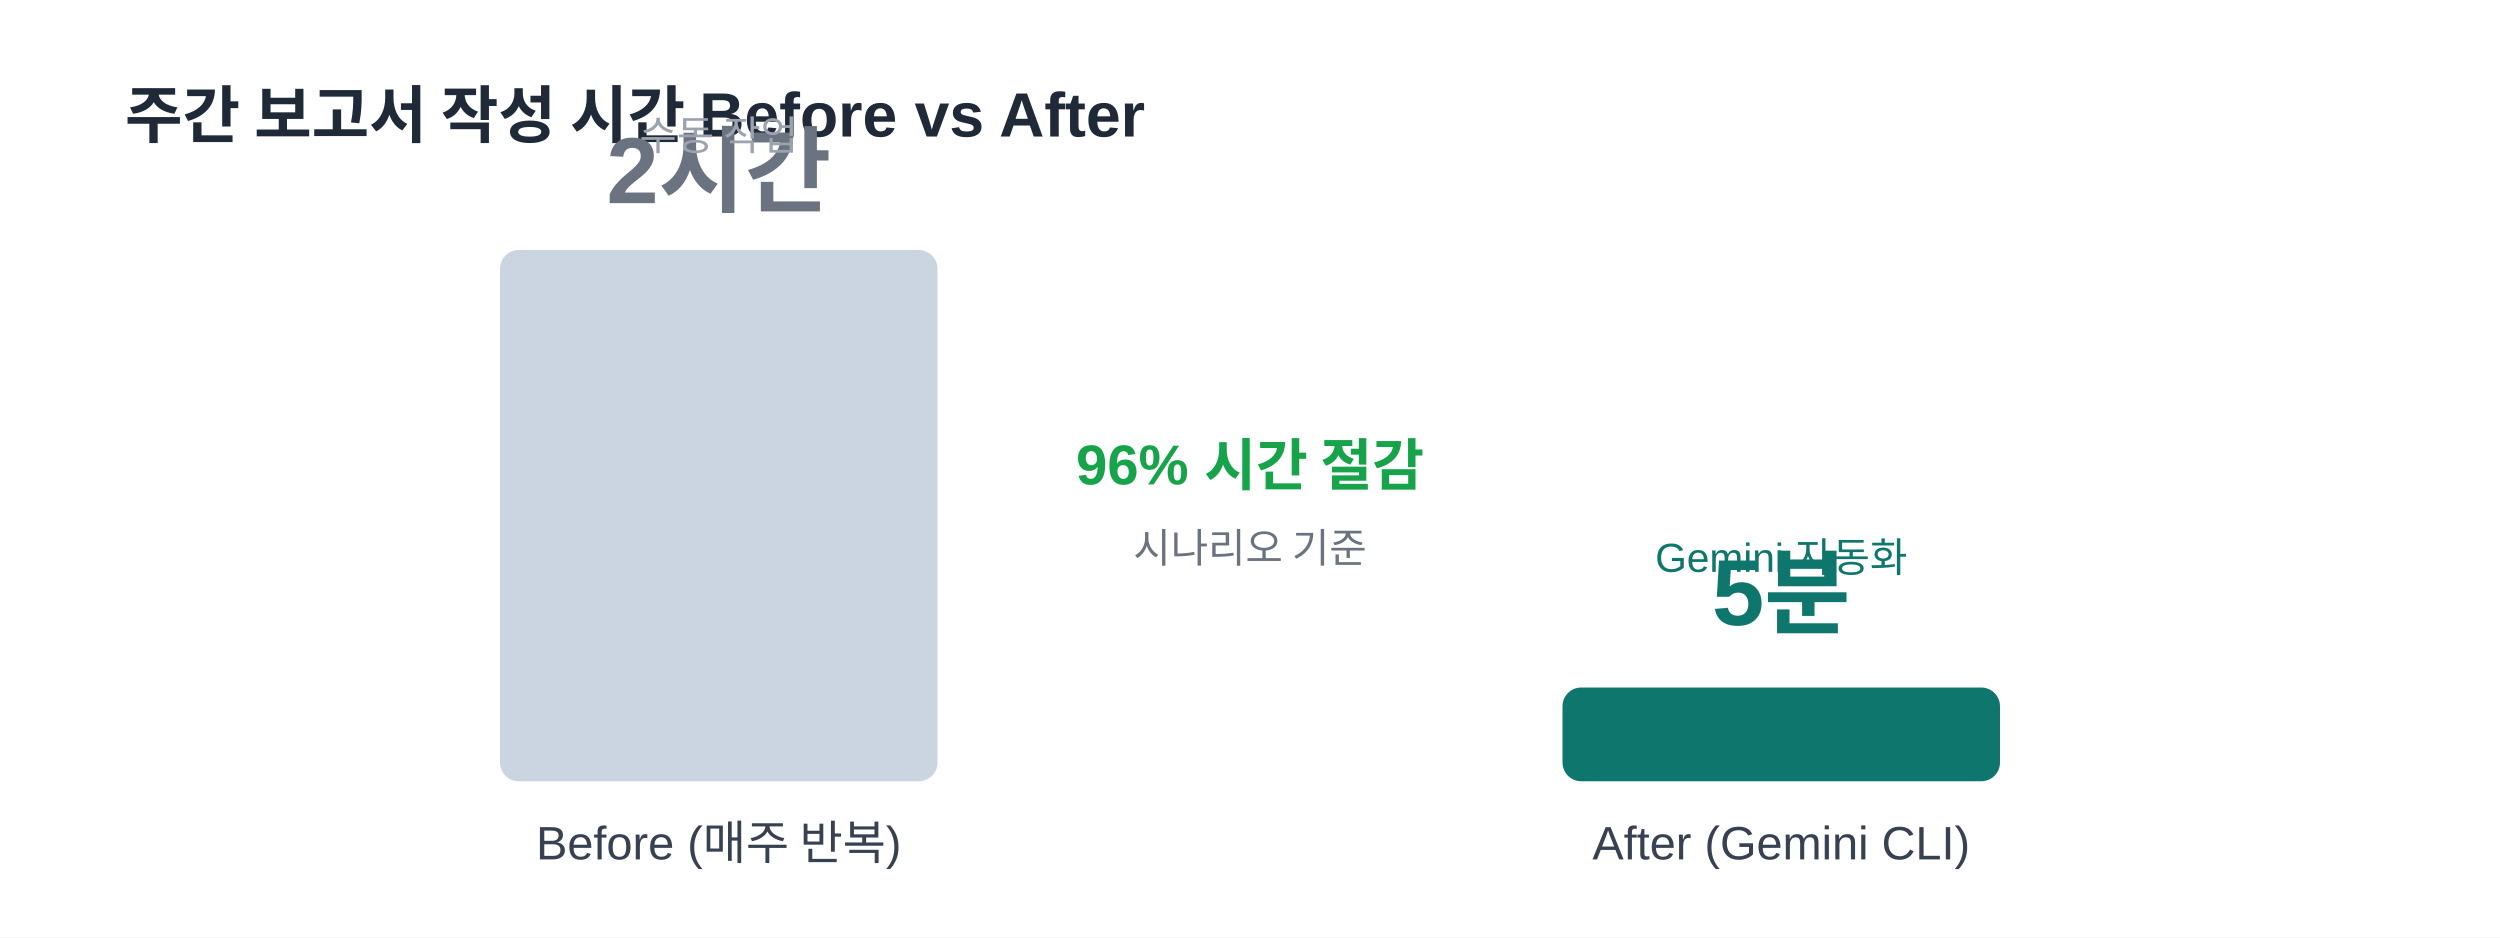
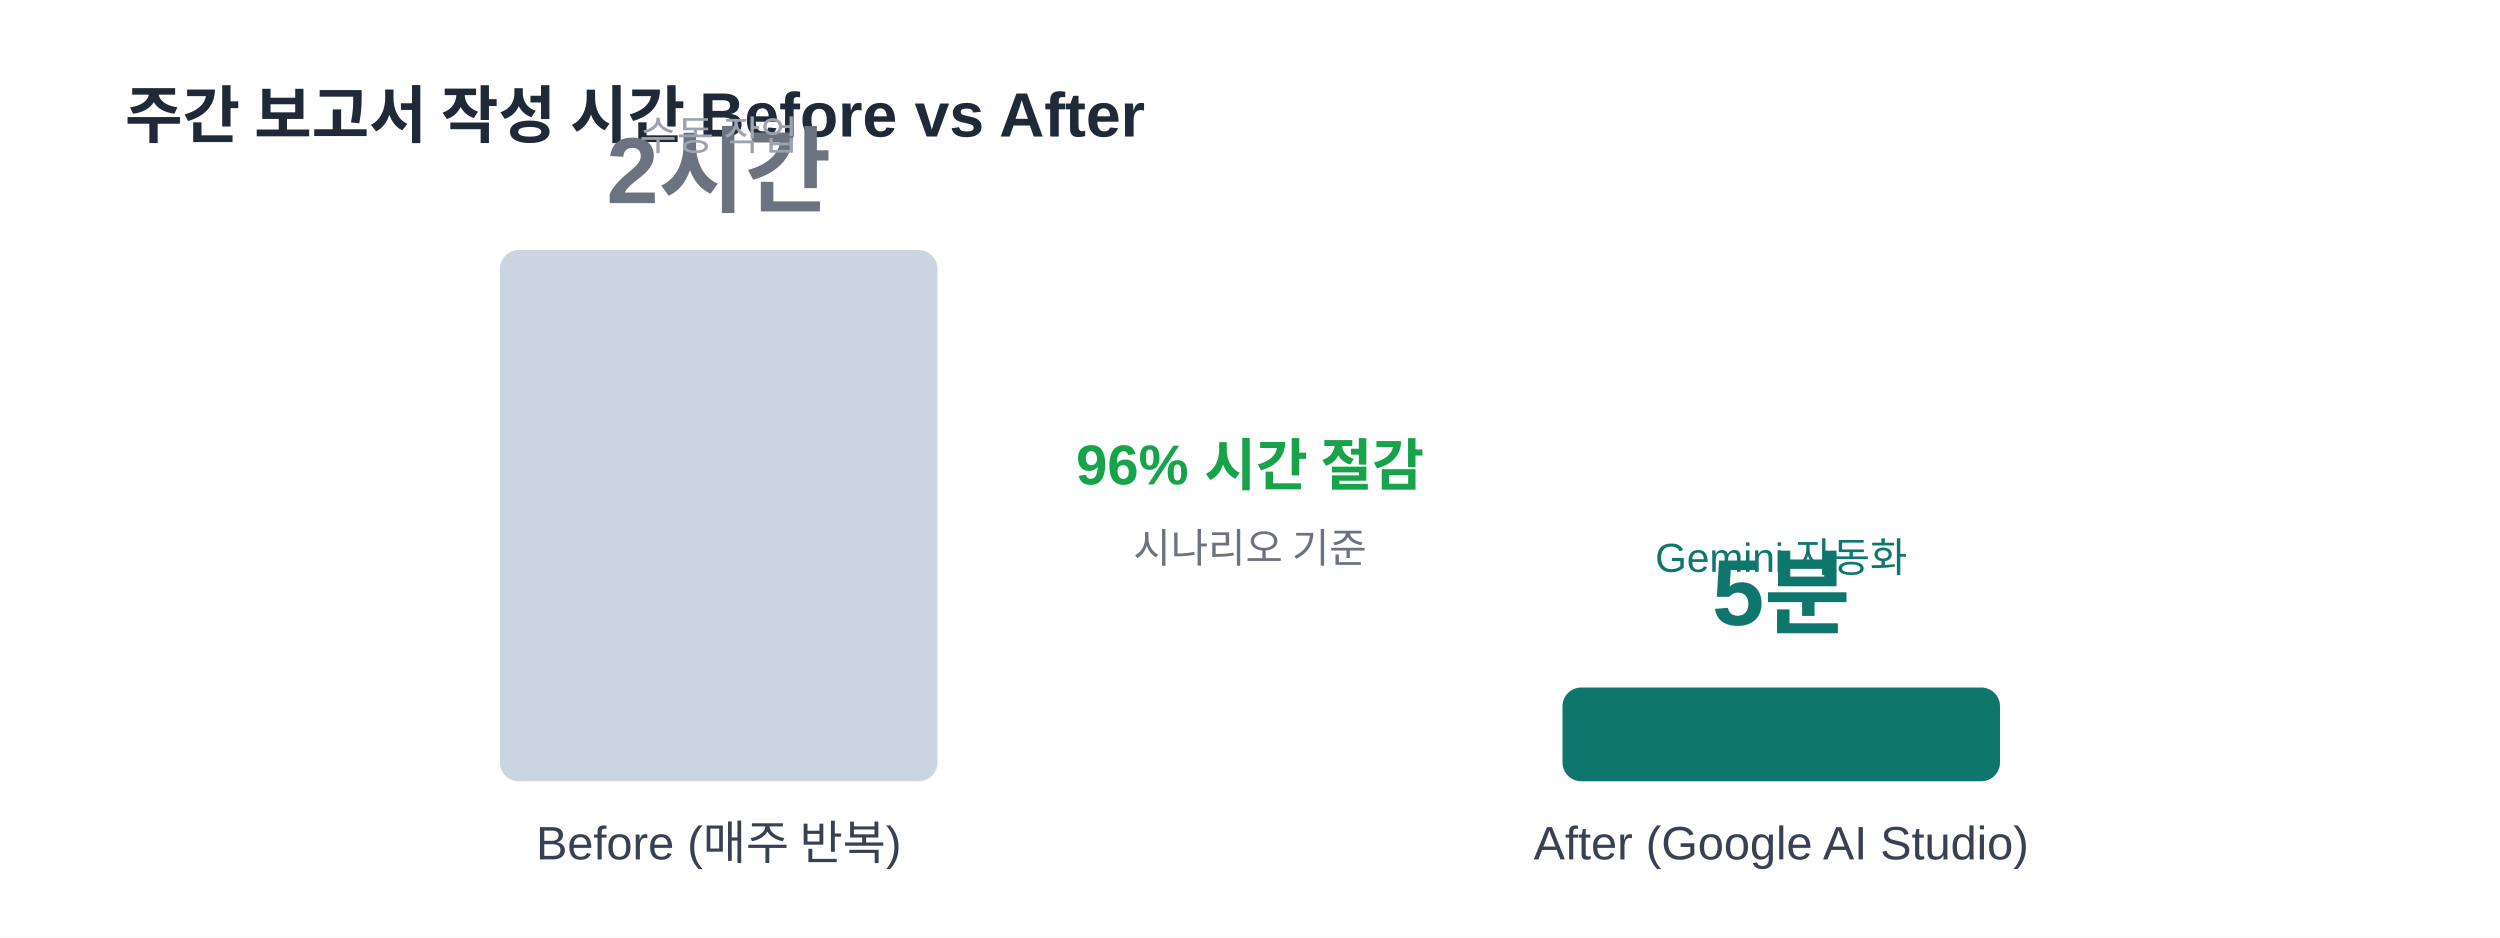
<svg xmlns="http://www.w3.org/2000/svg" viewBox="0 0 800 300" width="800" height="300" font-family="Arial, 'Malgun Gothic', sans-serif">
  <rect width="800" height="300" fill="#ffffff" />
  <text x="40" y="44" font-size="20" font-weight="800" fill="#1f2937">주간 보고서 작성 시간 Before vs After</text>
  <rect x="160" y="80" width="140" height="170" rx="6" fill="#cbd5e1" />
  <text x="230" y="65" text-anchor="middle" font-size="30" font-weight="900" fill="#6b7280">2시간</text>
  <text x="230" y="48" text-anchor="middle" font-size="13" fill="#9ca3af">수동 작업</text>
  <text x="230" y="275" text-anchor="middle" font-size="15" fill="#374151">Before (매주 반복)</text>
  <rect x="500" y="220" width="140" height="30" rx="6" fill="#0f766e" />
  <text x="570" y="200" text-anchor="middle" font-size="30" font-weight="900" fill="#0f766e">5분</text>
  <text x="570" y="183" text-anchor="middle" font-size="13" fill="#0f766e">Gemini 자동화</text>
-   <text x="570" y="275" text-anchor="middle" font-size="15" fill="#374151">After (Gemini CLI)</text>
+   <text x="570" y="275" text-anchor="middle" font-size="15" fill="#374151">After (Google AI Studio)</text>
  <text x="400" y="155" text-anchor="middle" font-size="18" font-weight="800" fill="#16a34a">96% 시간 절감</text>
  <text x="400" y="180" text-anchor="middle" font-size="13" fill="#6b7280">시나리오 기준</text>
</svg>
